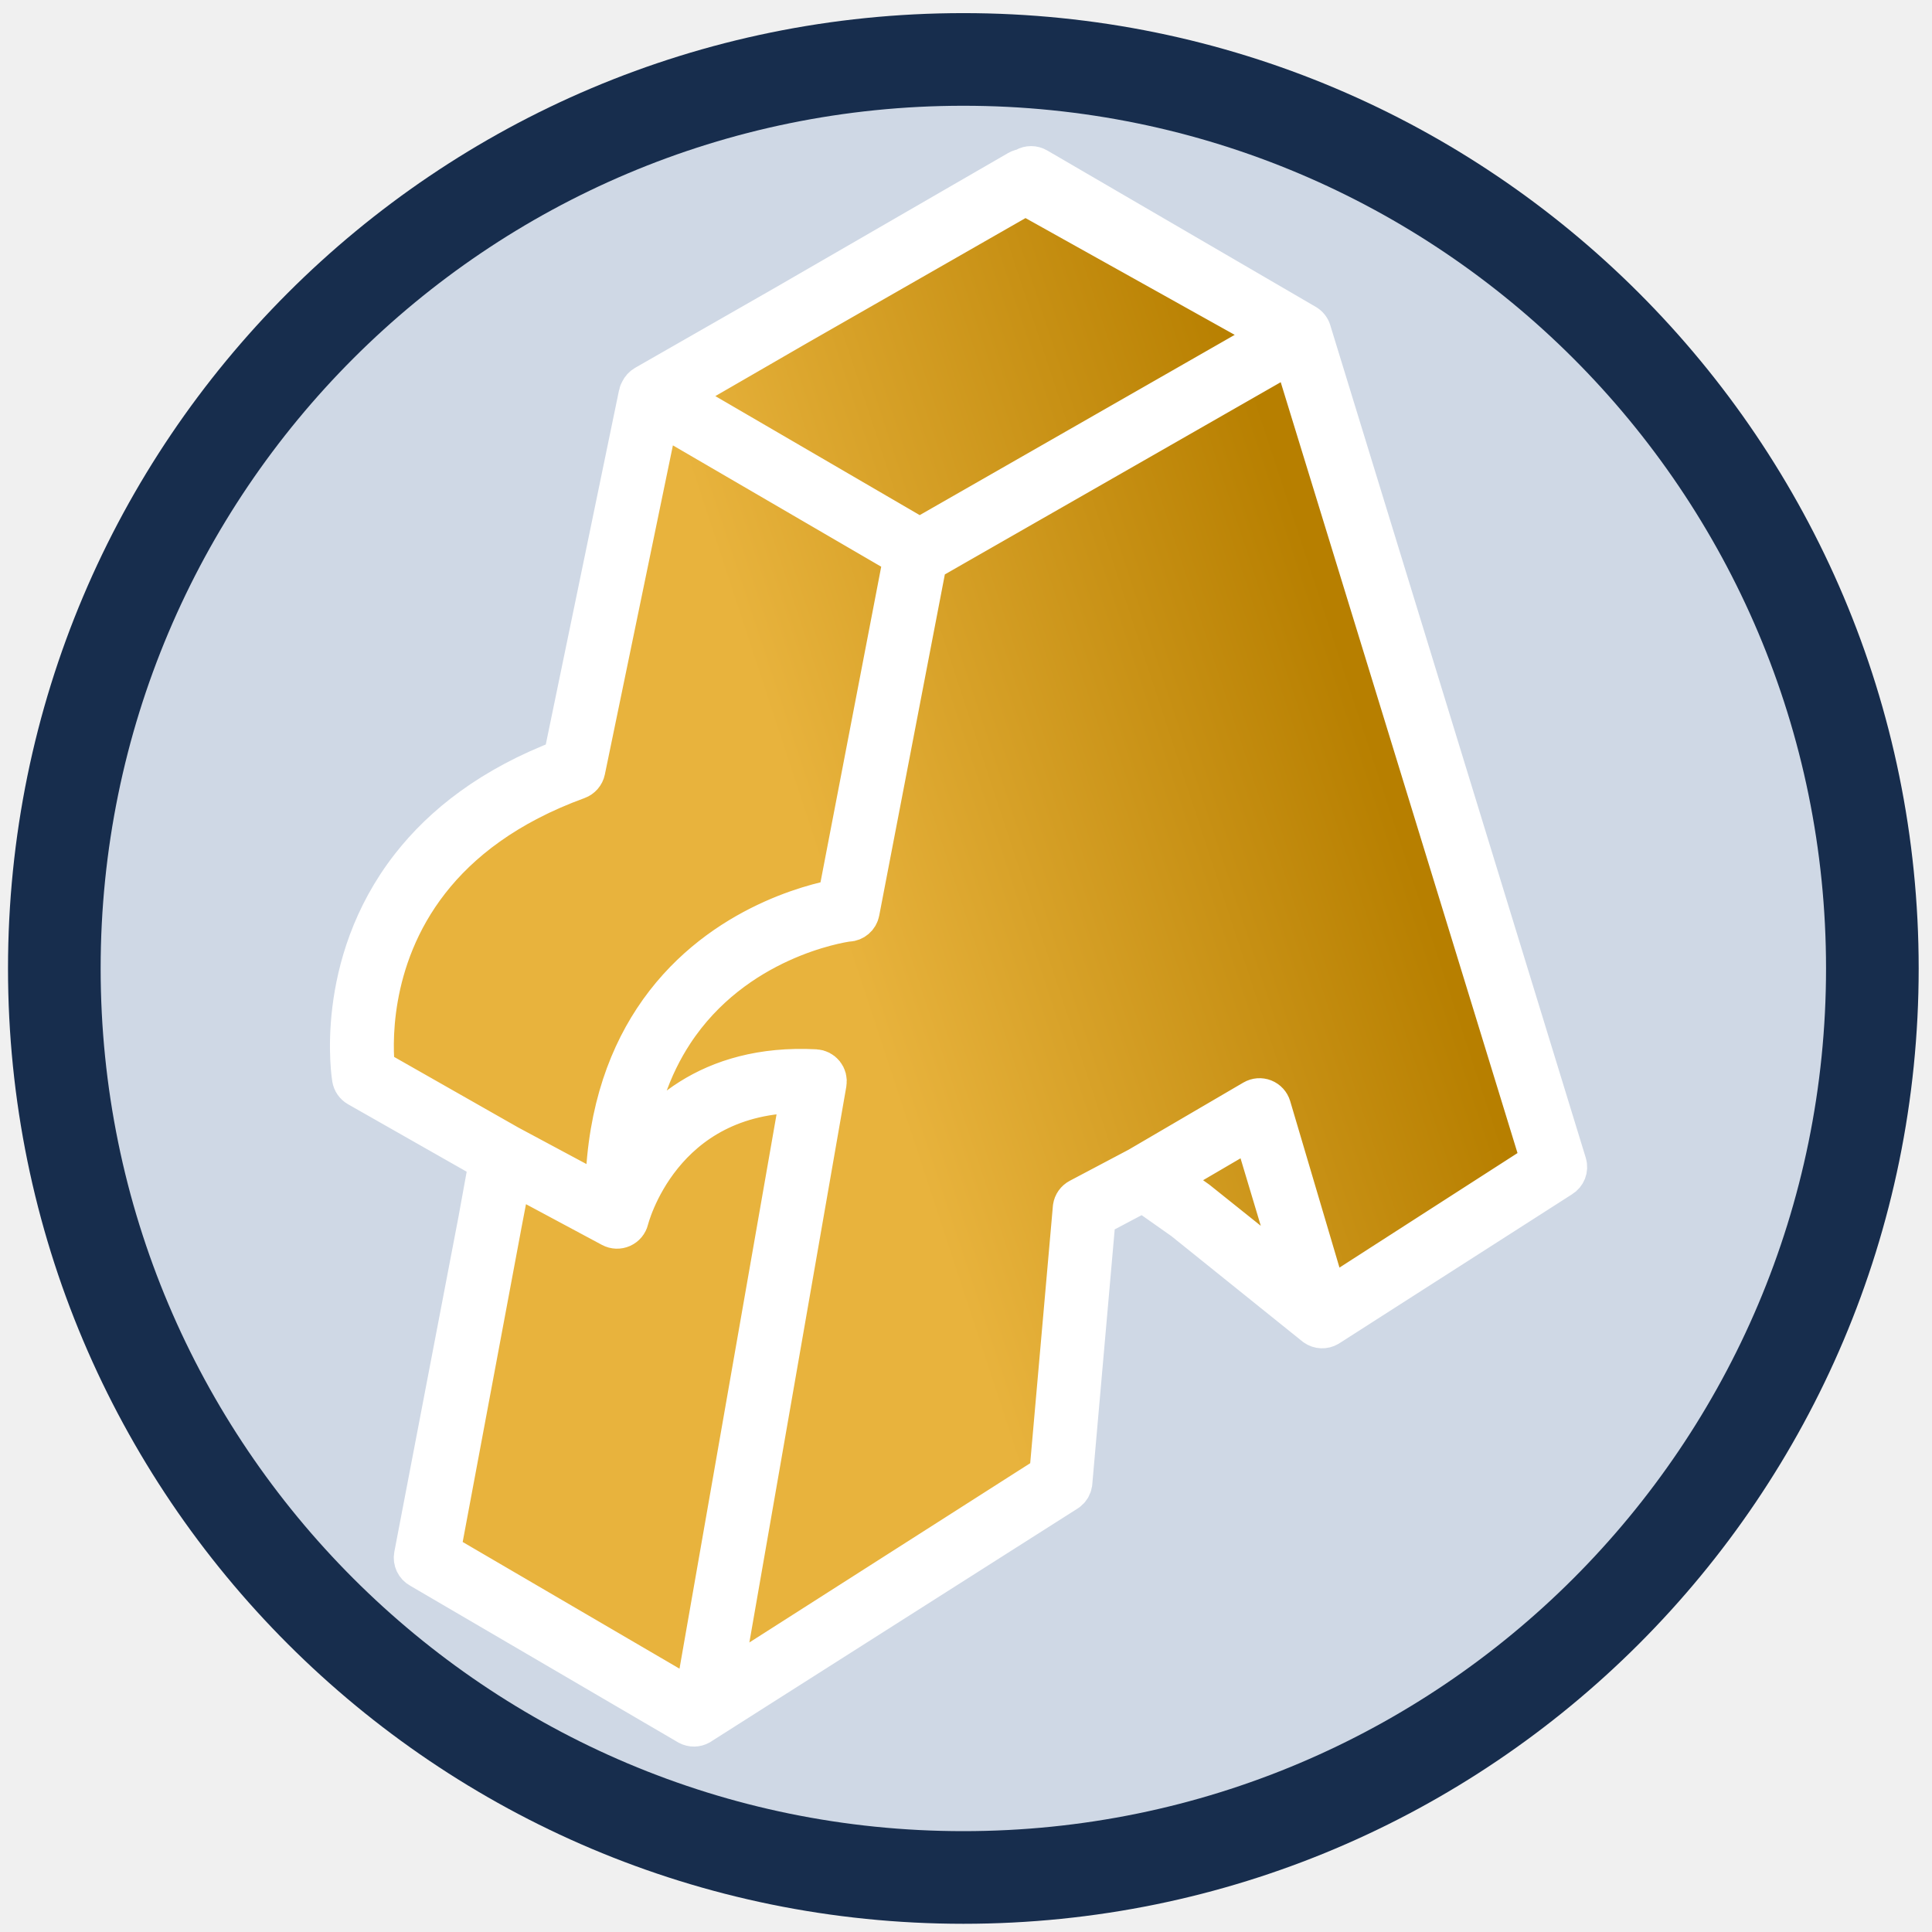
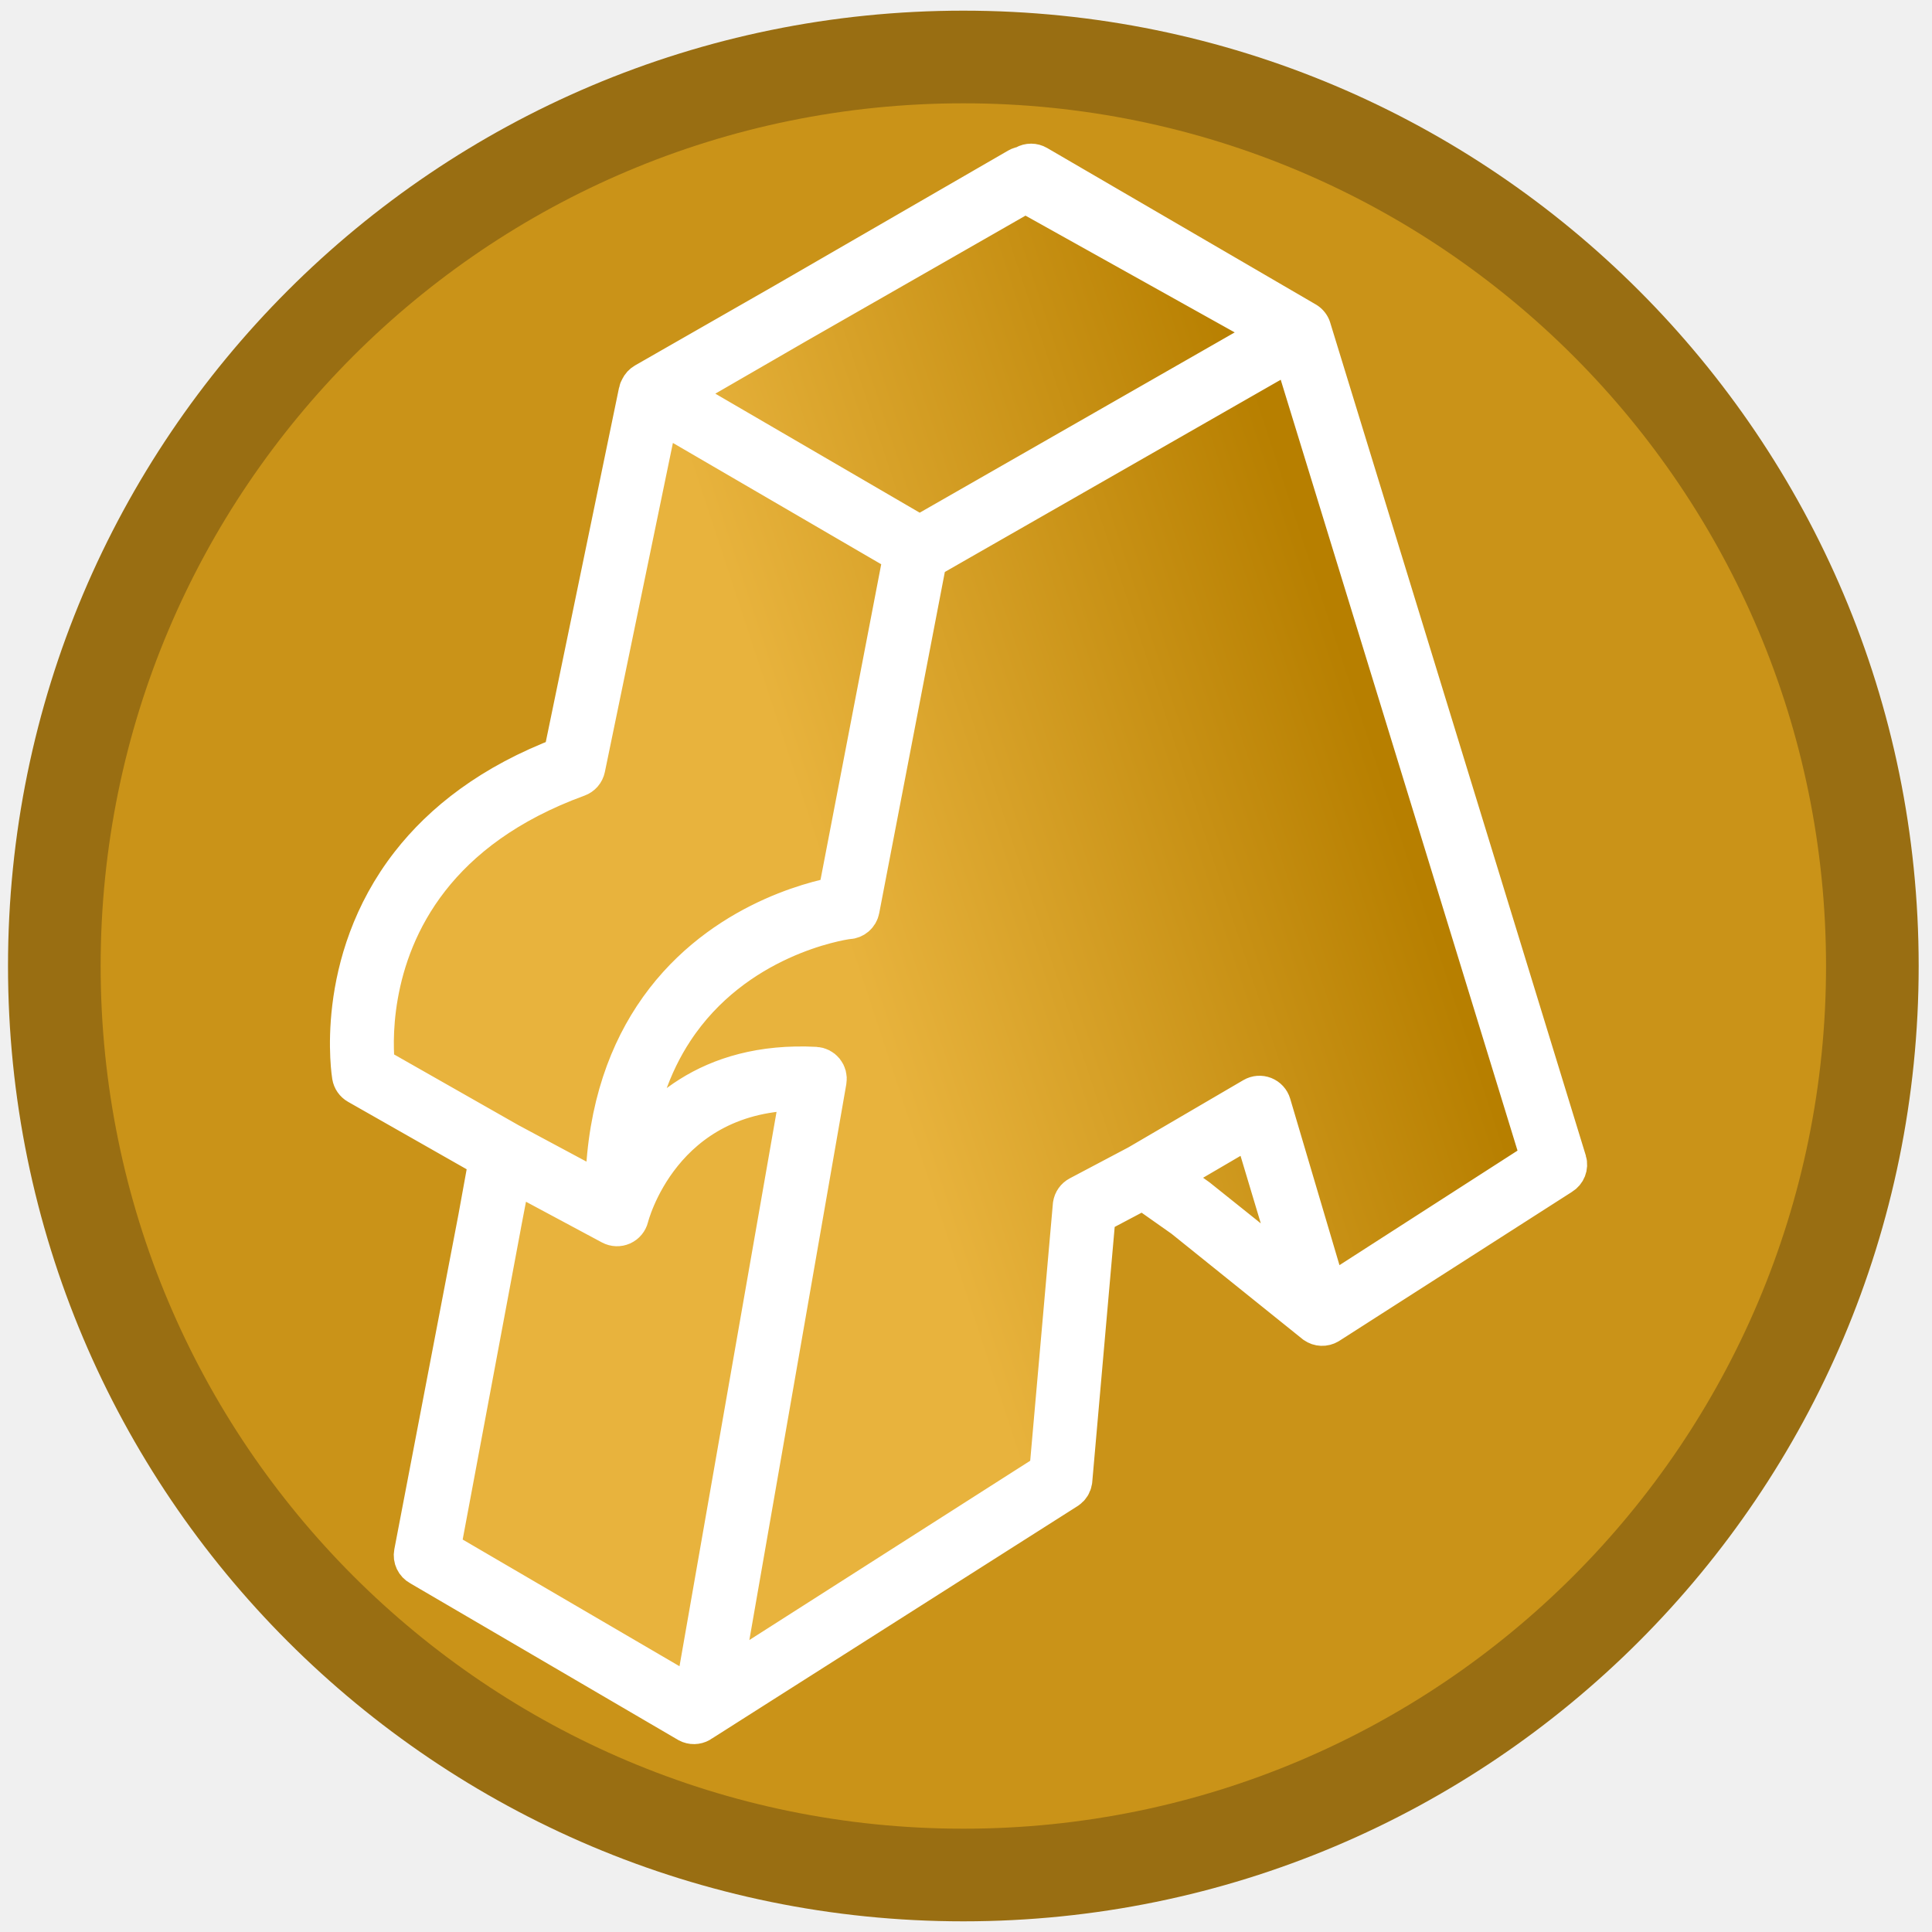
- <svg xmlns="http://www.w3.org/2000/svg" xmlns:xlink="http://www.w3.org/1999/xlink" id="Ebene_1" viewBox="0 0 200 200">
-   <defs>
-     <style>
-       .cls-1 {
-         clip-path: url(#clippath-4);
-       }
- 
-       .cls-2 {
-         stroke: #fff;
-         stroke-linejoin: round;
-         stroke-width: 4.584px;
-       }
- 
-       .cls-2, .cls-3 {
-         fill: none;
-       }
- 
-       .cls-4 {
-         fill: #cfd8e5;
-       }
- 
-       .cls-4, .cls-5, .cls-6 {
-         fill-rule: evenodd;
-       }
- 
-       .cls-5 {
-         fill: #fff;
-       }
- 
-       .cls-7 {
-         clip-path: url(#clippath-1);
-       }
- 
-       .cls-8 {
-         clip-path: url(#clippath-3);
-       }
- 
-       .cls-6 {
-         fill: #172d4d;
-       }
- 
-       .cls-9 {
-         fill: url(#Unbenannter_Verlauf_2-2);
-       }
- 
-       .cls-10 {
-         clip-path: url(#clippath-2);
-       }
- 
-       .cls-11 {
-         clip-path: url(#clippath);
-       }
- 
-       .cls-12 {
-         fill: url(#Unbenannter_Verlauf_2);
-       }
-     </style>
-     <clipPath id="clippath">
-       <rect class="cls-3" x="-0" y=".254" width="200" height="200" />
-     </clipPath>
-     <clipPath id="clippath-1">
-       <rect class="cls-3" x="-0" y=".254" width="200" height="200" />
-     </clipPath>
-     <clipPath id="clippath-2">
-       <path class="cls-3" d="M67.321,41.074l-7.947,38.435c-7.617,2.777-12.621,6.741-15.893,10.936-7.688,9.857-5.816,20.99-5.816,20.99l14.321,8.144-1.352,7.436-6.423,34.326,28.772,15.467,35.878-23.207,3.428-28.438,6.164-3.257,18.418,14.362,25.141-15.219-27.467-86.42-28.525-15.921-38.697,22.366Z" />
-     </clipPath>
-     <linearGradient id="Unbenannter_Verlauf_2" data-name="Unbenannter Verlauf 2" x1="5306.171" y1="5886.346" x2="5307.171" y2="5886.346" gradientTransform="translate(-630765.257 -699668.233) scale(118.8795)" gradientUnits="userSpaceOnUse">
-       <stop offset="0" stop-color="#e8b33d" />
-       <stop offset="1" stop-color="#b77f00" />
-     </linearGradient>
-     <clipPath id="clippath-3">
-       <path class="cls-3" d="M67.32,41.074l-7.947,38.435c-7.617,2.777-12.621,6.741-15.893,10.937-7.688,9.857-5.816,20.99-5.816,20.99l14.321,8.144-1.352,7.436-6.424,34.326,28.772,15.467,35.878-23.207,3.428-28.438,6.164-3.257,18.418,14.362,25.141-15.219-27.467-86.42-28.525-15.921-38.697,22.367Z" />
-     </clipPath>
-     <linearGradient id="Unbenannter_Verlauf_2-2" data-name="Unbenannter Verlauf 2" x1="5272.218" y1="5826.518" x2="5273.218" y2="5826.518" gradientTransform="translate(-307855.59 -340221.957) scale(58.40876)" xlink:href="#Unbenannter_Verlauf_2" />
-     <clipPath id="clippath-4">
-       <rect class="cls-3" x="-0" y=".254" width="200" height="200" />
-     </clipPath>
-   </defs>
-   <g class="cls-11">
-     <g class="cls-7">
-       <path class="cls-6" d="M99.725,1.358c54.619,0,98.896,44.277,98.896,98.896,0,54.619-44.277,98.896-98.896,98.896C45.106,199.149.829,154.872.829,100.254.829,45.635,45.106,1.358,99.725,1.358" />
-       <path class="cls-4" d="M99.725,10.948c49.322,0,89.306,39.984,89.306,89.306,0,49.322-39.984,89.306-89.306,89.306-49.322,0-89.306-39.984-89.306-89.306C10.419,50.931,50.403,10.948,99.725,10.948" />
+ <svg xmlns="http://www.w3.org/2000/svg" width="100%" height="100%" viewBox="0 0 2000 2000" version="1.1" xml:space="preserve" style="fill-rule:evenodd;clip-rule:evenodd;stroke-linejoin:round;stroke-miterlimit:2;">
+   <rect id="coin-icon" x="0" y="0" width="2000" height="2000" style="fill:none;" />
+   <g id="coin-icon1">
+     <g transform="matrix(1.64422,0,0,1.64422,-797.37,-621.983)">
+       <circle cx="1091.47" cy="986.475" r="601.475" style="fill:rgb(153,110,18);" />
    </g>
-     <g class="cls-10">
-       <rect class="cls-12" x="9.412" y=".047" width="178.978" height="195.421" transform="translate(-30.87691 47.80103) rotate(-23.61323)" />
+     <g transform="matrix(1.48478,0,0,1.48478,-623.344,-464.698)">
+       <circle cx="1091.47" cy="986.475" r="601.475" style="fill:rgb(202,147,24);" />
    </g>
-     <g class="cls-8">
-       <rect class="cls-9" x="14.139" y="2.874" width="169.524" height="189.767" transform="translate(-25.72008 36.05196) rotate(-18.3248)" />
+     <g id="Buchstabe" transform="matrix(-0.016412,1.92424,-1.92424,-0.016412,1781.4,-201.651)">
+       <path d="M321.819,573.168L203.877,373.074L285.348,224.138L733.209,77.576L813.41,207.545L739.594,303.89L756.794,335.775L904.725,352.329L1026.91,537.738L947.81,687.936L769.152,656.078L730.449,649.38L688.762,724.158C688.762,724.158 630.996,734.377 579.432,694.864C557.486,678.047 536.663,652.22 521.896,612.763L321.819,573.168Z" style="fill:url(#_Linear1);" />
    </g>
-     <g class="cls-1">
-       <path class="cls-5" d="M105.987,17.69c-.166.005-.331.05-.479.136l-24.194,13.984-14.433,8.26c-.187.107-.331.268-.418.457-.066.103-.113.218-.138.34l-7.833,37.883c-7.539,2.847-12.522,6.85-15.813,11.069-7.977,10.228-6.017,21.784-6.017,21.784.051.301.234.565.5.716l13.694,7.788-1.153,6.339-6.63,34.624c-.084.436.126.877.518,1.088l.048.026c.029.02.059.037.09.055l27.627,16.154c.313.167.688.16.991-.016.047-.026.091-.056.133-.09l37.886-24.086c.226-.161.375-.406.417-.679l2.437-27.699,5.133-2.714,4.293,3.025,13.634,10.964c.33.234.767.251,1.114.042l24.123-15.448c.397-.239.583-.715.452-1.159l-26.45-86.191-.015-.049-.018-.047-.019-.046-.022-.044-.024-.043-.026-.042-.028-.04-.03-.039-.031-.037-.033-.036-.034-.034-.045-.039-.051-.039-.041-.029-.046-.029-27.806-16.195c-.313-.183-.702-.184-1.016-.004l-.244.14ZM45.347,160.791l6.285-33.588.07-.383,1.083-5.656,10.611,5.688c.278.149.609.16.896.032.288-.129.499-.384.573-.69,0,0,3.284-13.399,18.278-13.284h-0s-9.481,54.162-11.111,63.473l-26.685-15.592ZM133.929,36.152l-38.171,21.845-6.995,36.367c-.09.465-.488.805-.957.824l-.046.001-.048-0c-.91.128-11.774,1.84-18.17,11.582-2.311,3.52-4.03,8.083-4.507,13.986,2.672-4.522,8.303-10.42,19.366-9.844.291.015.561.154.743.382.182.228.257.522.206.81l-10.927,62.653,34.408-21.964,2.449-27.78c.047-.321.245-.6.531-.751l6.133-3.242,11.927-6.976c.27-.158.597-.182.887-.068.29.115.512.357.602.656l5.971,20.168,22.462-14.449-25.864-84.201ZM120.323,121.989l9.455-5.531,5.046,16.819-11.004-8.804-3.497-2.485ZM68.059,42.523l-7.69,37.191c-.071.345-.317.629-.648.75-7.395,2.696-12.262,6.533-15.439,10.607-6.487,8.317-5.915,17.573-5.676,19.73l13.881,7.893.039.023,10.34,5.541c-.021-8.129,2.049-14.149,4.974-18.604,6.248-9.516,16.453-11.922,19.062-12.394l6.878-35.757-25.721-14.981ZM95.217,55.961l37.257-21.322-26.329-14.696-23.816,13.63-12.844,7.424,25.658,14.944c.025.005.05.012.075.019" />
-       <path class="cls-2" d="M105.987,17.69c-.166.005-.331.05-.479.136l-24.194,13.984-14.433,8.26c-.187.107-.331.268-.418.457-.066.103-.113.218-.138.34l-7.833,37.883c-7.539,2.847-12.522,6.85-15.813,11.069-7.977,10.228-6.017,21.784-6.017,21.784.051.301.234.565.5.716l13.694,7.788-1.153,6.339-6.63,34.624c-.084.436.126.877.518,1.088l.048.026c.029.02.059.037.09.055l27.627,16.154c.313.167.688.16.991-.016.047-.026.091-.056.133-.09l37.886-24.086c.226-.161.375-.406.417-.679l2.437-27.699,5.133-2.714,4.293,3.025,13.634,10.964c.33.234.767.251,1.114.042l24.123-15.448c.397-.239.583-.715.452-1.159l-26.45-86.191-.015-.049-.018-.047-.019-.046-.022-.044-.024-.043-.026-.042-.028-.04-.03-.039-.031-.037-.033-.036-.034-.034-.045-.039-.051-.039-.041-.029-.046-.029-27.806-16.195c-.313-.183-.702-.184-1.016-.004l-.244.14ZM45.347,160.791l6.285-33.588.07-.383,1.083-5.656,10.611,5.688c.278.149.609.16.896.032.288-.129.499-.384.573-.69,0,0,3.284-13.399,18.278-13.284h-0s-9.481,54.162-11.111,63.473l-26.685-15.592ZM133.929,36.152l-38.171,21.845-6.995,36.367c-.09.465-.488.805-.957.824l-.046.001-.048-0c-.91.128-11.774,1.84-18.17,11.582-2.311,3.52-4.03,8.083-4.507,13.986,2.672-4.522,8.303-10.42,19.366-9.844.291.015.561.154.743.382.182.228.257.522.206.81l-10.927,62.653,34.408-21.964,2.449-27.78c.047-.321.245-.6.531-.751l6.133-3.242,11.927-6.976c.27-.158.597-.182.887-.068.29.115.512.357.602.656l5.971,20.168,22.462-14.449-25.864-84.201ZM120.323,121.989l9.455-5.531,5.046,16.819-11.004-8.804-3.497-2.485ZM68.059,42.523l-7.69,37.191c-.071.345-.317.629-.648.75-7.395,2.696-12.262,6.533-15.439,10.607-6.487,8.317-5.915,17.573-5.676,19.73l13.881,7.893.039.023,10.34,5.541c-.021-8.129,2.049-14.149,4.974-18.604,6.248-9.516,16.453-11.922,19.062-12.394l6.878-35.757-25.721-14.981ZM95.217,55.961l37.257-21.322-26.329-14.696-23.816,13.63-12.844,7.424,25.658,14.944c.025.005.05.012.075.019Z" />
+     <g transform="matrix(2.28935,0,0,2.28935,-451.178,-430.016)">
+       <g id="Buchstabe1" transform="matrix(-0.00716886,0.840519,-0.840519,-0.00716886,975.2,99.7512)">
+         <path d="M321.819,573.168L203.877,373.074L285.348,224.138L733.209,77.576L813.41,207.545L739.594,303.89L756.794,335.775L904.725,352.329L1026.91,537.738L947.81,687.936L769.152,656.078L730.449,649.38L688.762,724.158C688.762,724.158 630.996,734.377 579.432,694.864C557.486,678.047 536.663,652.22 521.896,612.763L321.819,573.168Z" style="fill:url(#_Linear2);" />
+       </g>
+       <g transform="matrix(0.503939,0.0019162,-0.0019162,0.503939,114.513,164.32)">
+         <path d="M1083.25,193.676C1081.81,193.723 1080.38,194.122 1079.1,194.871L869.855,316.877L745.023,388.949C743.408,389.881 742.16,391.282 741.41,392.924C740.845,393.819 740.439,394.818 740.224,395.879L673.577,724.493C608.327,749.417 565.262,784.281 536.882,820.955C468.076,909.872 485.444,1009.97 485.444,1009.97C485.893,1012.58 487.495,1014.86 489.804,1016.16L608.752,1083.21L598.969,1138.19L542.641,1438.52C541.93,1442.3 543.762,1446.12 547.164,1447.93L547.578,1448.15C547.829,1448.32 548.09,1448.47 548.362,1448.62L788.359,1587.73C791.074,1589.17 794.326,1589.09 796.949,1587.56C797.355,1587.33 797.739,1587.07 798.098,1586.78L1125.69,1376.76C1127.64,1375.36 1128.93,1373.23 1129.28,1370.86L1149.49,1130.69L1193.89,1107L1231.2,1133.08L1349.74,1227.66C1352.61,1229.68 1356.4,1229.81 1359.4,1227.99L1567.98,1093.3C1571.41,1091.22 1573.01,1087.08 1571.86,1083.24L1339.76,337.033L1339.63,336.611L1339.47,336.205L1339.3,335.809L1339.11,335.424L1338.9,335.052L1338.67,334.693L1338.43,334.346L1338.17,334.012L1337.9,333.69L1337.61,333.381L1337.31,333.084L1336.92,332.747L1336.48,332.408L1336.12,332.161L1335.72,331.915L1094.17,192.458C1091.45,190.882 1088.08,190.882 1085.36,192.458L1083.25,193.676ZM562.354,1436.03L615.728,1144.69L616.318,1141.37L625.519,1092.31C625.519,1092.31 717.676,1141.26 717.676,1141.26C720.088,1142.54 722.956,1142.63 725.444,1141.51C727.932,1140.38 729.759,1138.17 730.392,1135.51C730.392,1135.51 758.42,1019.26 888.381,1019.77L888.38,1019.77C888.38,1019.77 807.988,1489.54 794.167,1570.3L562.354,1436.03ZM1326.05,352.774L995.913,543.379L936.479,858.826C935.718,862.863 932.278,865.822 928.208,866.003L927.812,866.012L927.392,866.012C919.507,867.149 825.4,882.35 770.283,967.004C750.37,997.588 735.619,1037.2 731.678,1088.38C754.687,1049.1 803.3,997.785 899.216,1002.42C901.738,1002.54 904.086,1003.74 905.667,1005.71C907.248,1007.68 907.909,1010.23 907.483,1012.72L814.833,1556.14L1112.35,1364.63L1132.66,1123.76C1133.06,1120.98 1134.76,1118.55 1137.24,1117.23L1190.29,1088.93L1293.44,1028.07C1295.77,1026.69 1298.61,1026.47 1301.13,1027.45C1303.65,1028.44 1305.58,1030.53 1306.37,1033.12L1358.79,1207.73L1553.01,1081.75L1326.05,352.774ZM1210.95,1097.23L1292.72,1048.98L1337.01,1194.6L1241.34,1118.65L1210.95,1097.23ZM755.323,410.171L689.893,732.786C689.285,735.781 687.17,738.249 684.302,739.307C620.29,762.92 578.234,796.338 550.832,831.75C494.881,904.053 500.138,984.265 502.285,1002.95L622.862,1070.91L623.199,1071.11L713.002,1118.8C712.551,1048.34 730.294,996.095 755.501,957.38C809.342,874.688 897.717,853.5 920.32,849.325L978.757,539.17L755.323,410.171ZM991.162,525.754L1313.39,339.716L1084.69,213.207L878.707,332.133L767.623,396.905L990.511,525.59C990.732,525.637 990.949,525.692 991.162,525.754Z" style="fill:white;stroke:white;stroke-width:39.73px;" />
+       </g>
    </g>
  </g>
+   <defs>
+     <linearGradient id="_Linear1" x1="0" y1="0" x2="1" y2="0" gradientUnits="userSpaceOnUse" gradientTransform="matrix(-252.276,-563.92,563.92,-252.276,785.325,724.377)">
+       <stop offset="0" style="stop-color:rgb(232,179,61);stop-opacity:1" />
+       <stop offset="1" style="stop-color:rgb(183,127,0);stop-opacity:1" />
+     </linearGradient>
+     <linearGradient id="_Linear2" x1="0" y1="0" x2="1" y2="0" gradientUnits="userSpaceOnUse" gradientTransform="matrix(-97.885,-287.314,287.314,-97.885,682.352,443.076)">
+       <stop offset="0" style="stop-color:rgb(232,179,61);stop-opacity:1" />
+       <stop offset="1" style="stop-color:rgb(183,127,0);stop-opacity:1" />
+     </linearGradient>
+   </defs>
</svg>
